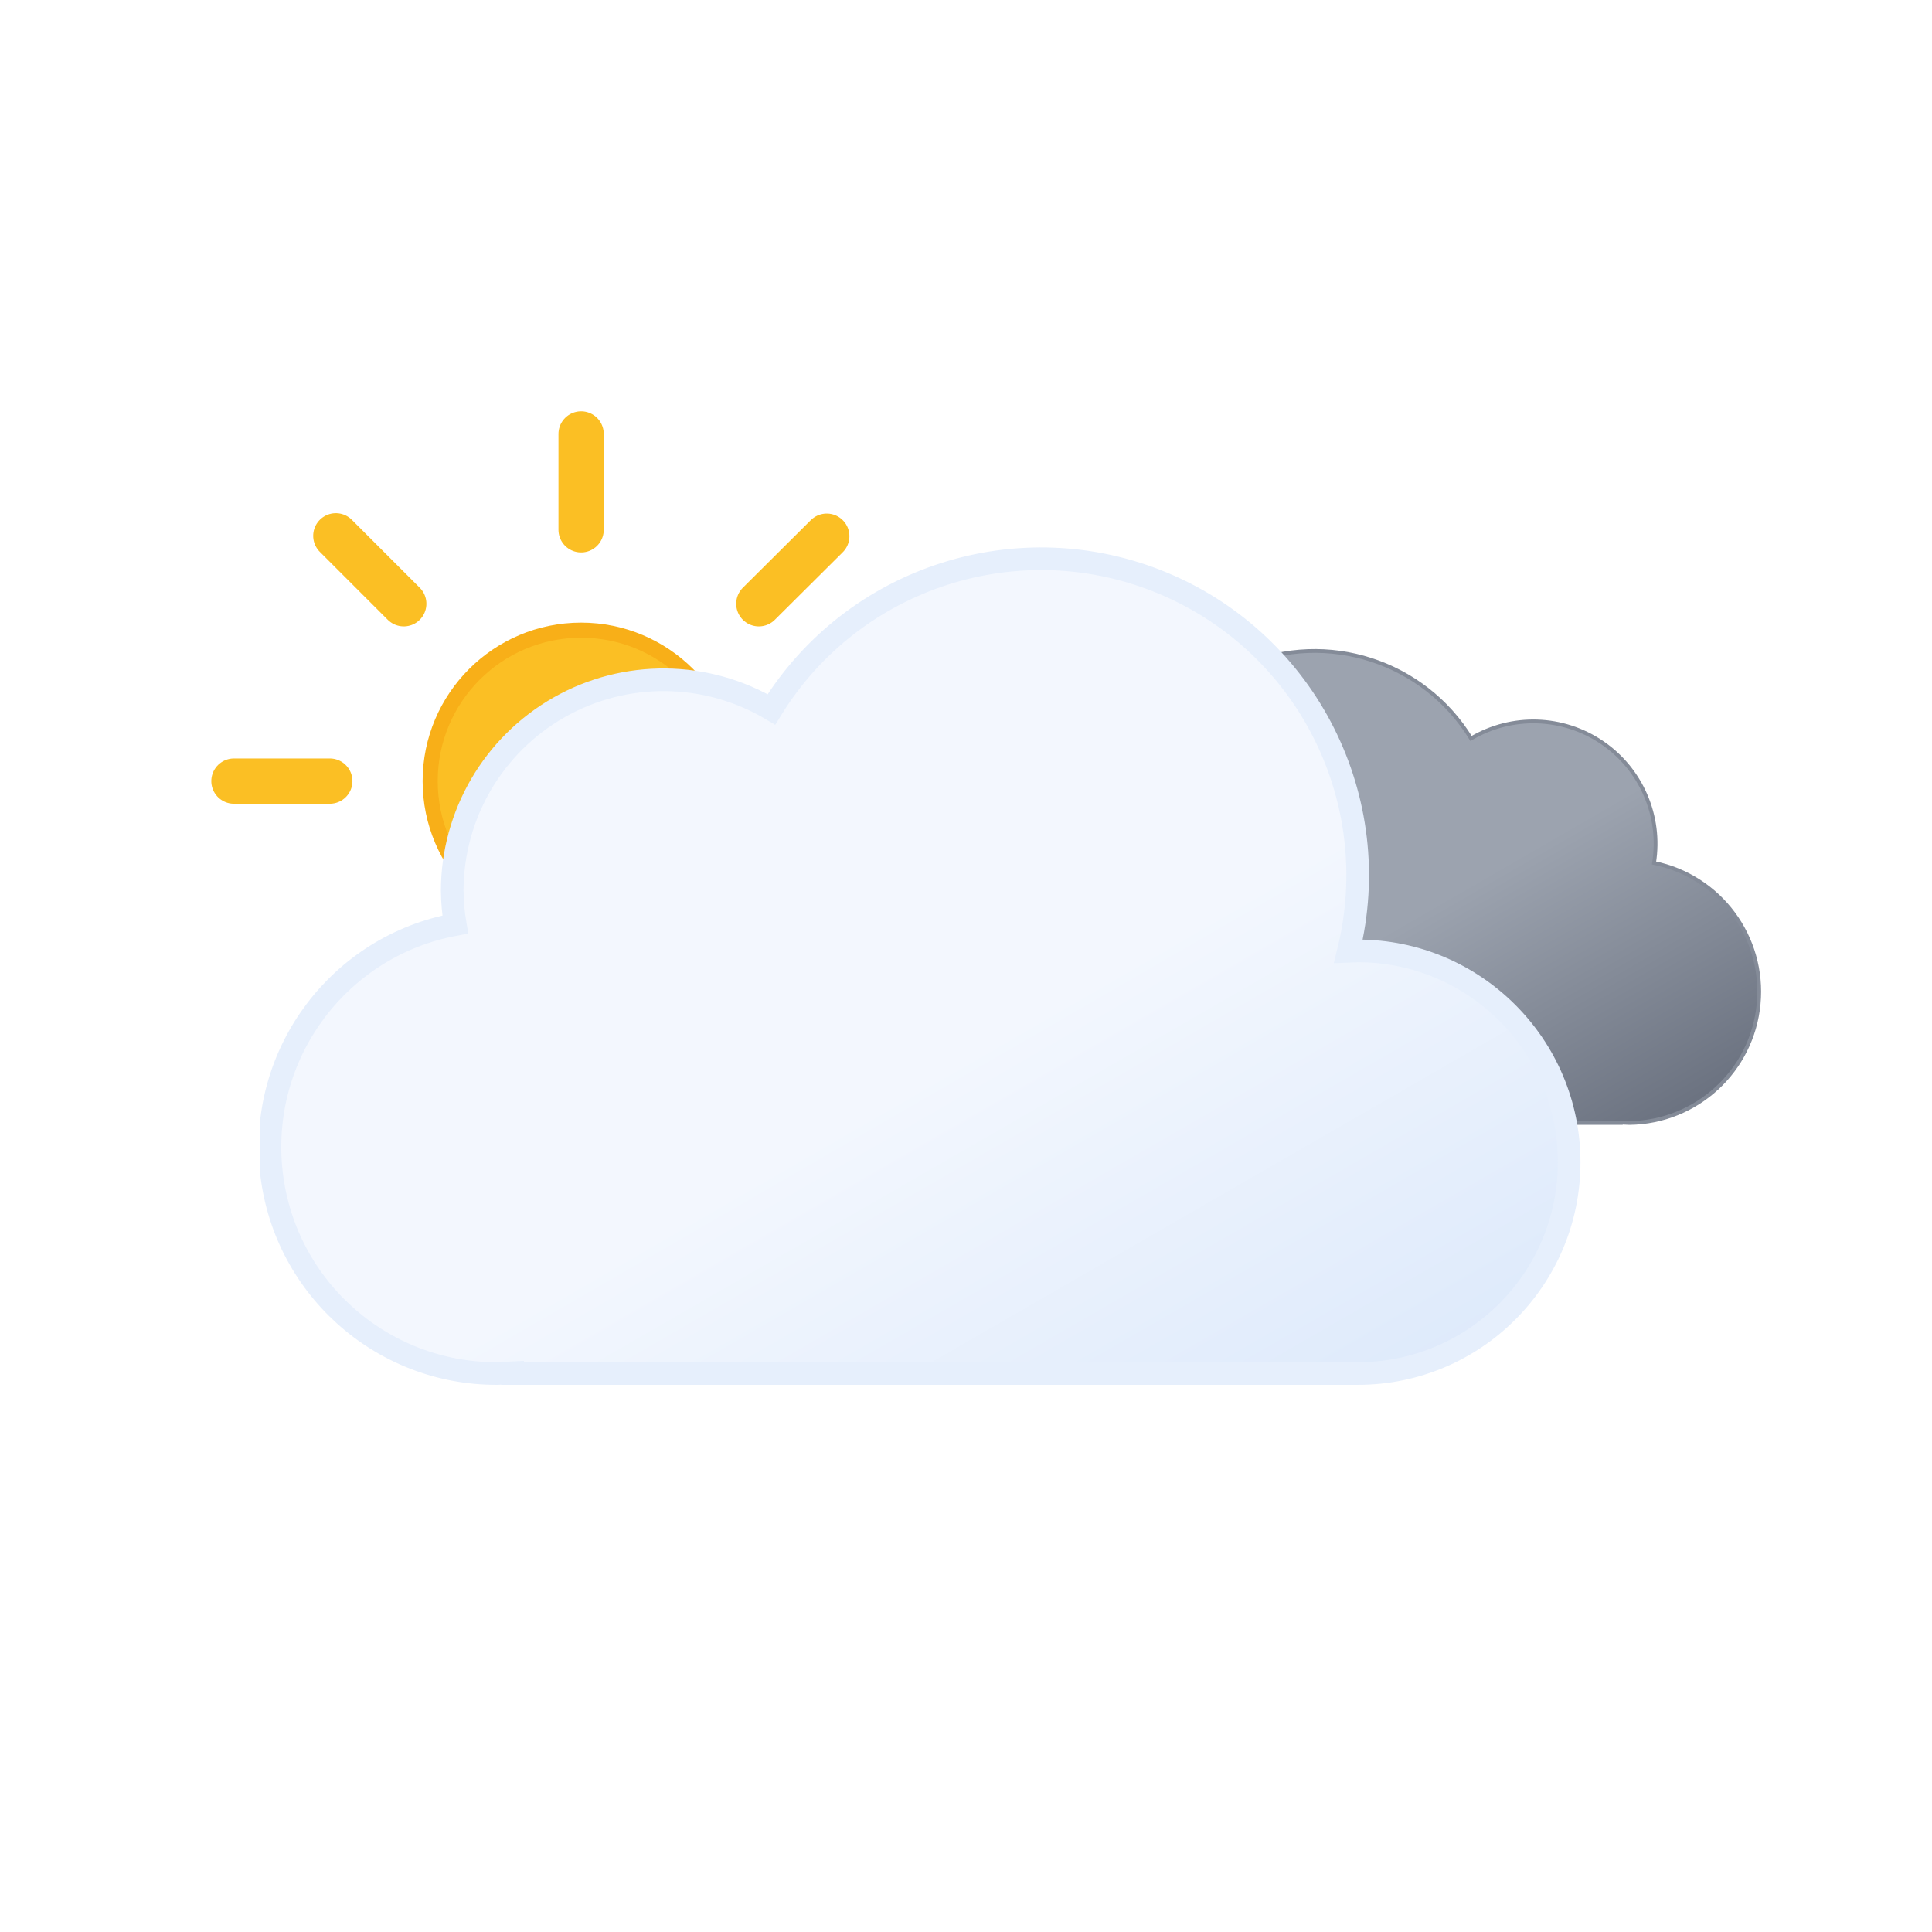
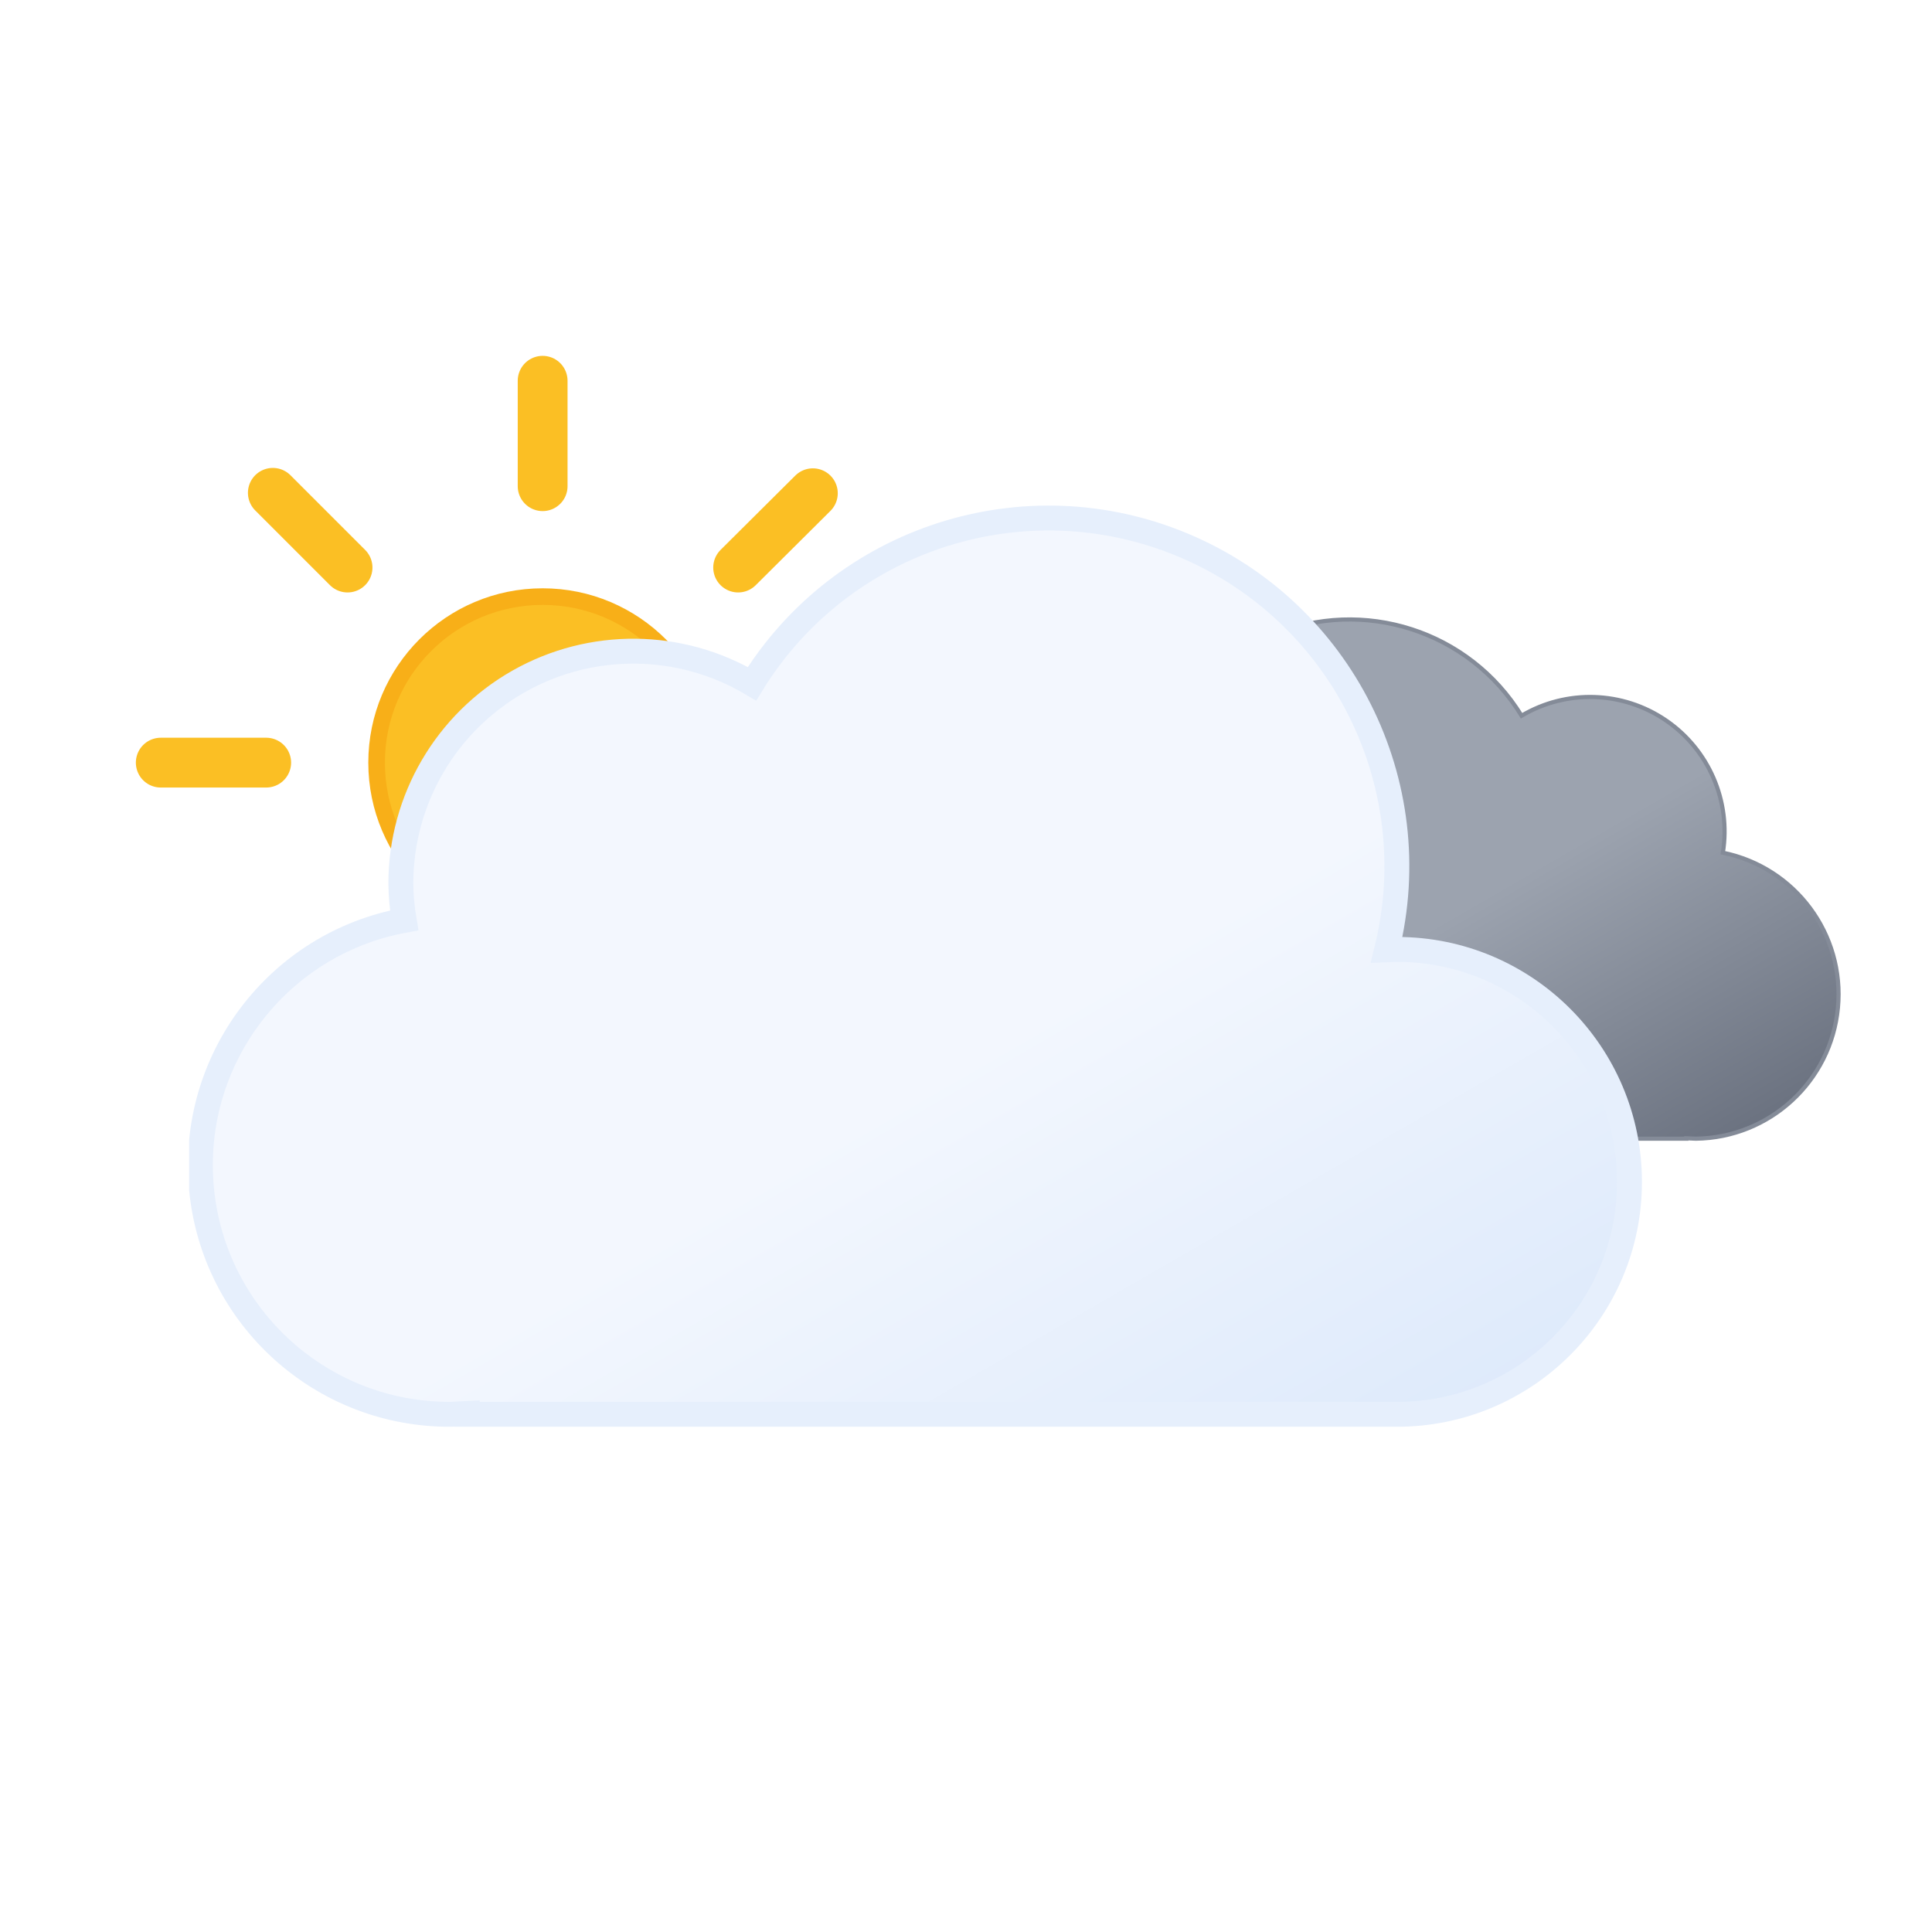
- <svg xmlns="http://www.w3.org/2000/svg" xmlns:xlink="http://www.w3.org/1999/xlink" viewBox="0 0 512 512">
+ <svg xmlns="http://www.w3.org/2000/svg" xmlns:xlink="http://www.w3.org/1999/xlink" viewBox="23.27 23.27 465.45 465.45">
  <defs>
    <symbol id="e" viewBox="0 0 196 196">
      <circle cx="98" cy="98" r="40" fill="url(#c)" stroke="#f8af18" stroke-miterlimit="10" stroke-width="4" />
      <path fill="none" stroke="#fbbf24" stroke-linecap="round" stroke-miterlimit="10" stroke-width="12" d="M98 31.4V6m0 184v-25.4M145.1 51l18-17.9M33 163l18-17.9M51 51 33 33m130.1 130.1-18-18M6 98h25.4M190 98h-25.4">
        <animateTransform additive="sum" attributeName="transform" dur="6s" repeatCount="indefinite" type="rotate" values="0 98 98; 45 98 98" />
      </path>
    </symbol>
    <symbol id="g" viewBox="0 0 200.3 126.1">
      <path fill="url(#b)" stroke="#848b98" stroke-miterlimit="10" d="M.5 93.2a32.4 32.4 0 0032.4 32.4h129.8v-.1l2.3.1a34.8 34.8 0 006.5-68.9 32.4 32.4 0 00-48.5-33 48.6 48.6 0 00-88.6 37.1h-1.5A32.4 32.4 0 00.5 93.1Z" />
    </symbol>
    <symbol id="h" viewBox="0 0 350 222">
      <path fill="url(#a)" stroke="#e6effc" stroke-miterlimit="10" stroke-width="6" d="m291 107-2.5.1A83.9 83.9 0 00135.6 43 56 56 0 0051 91a56.6 56.6 0 00.8 9A60 60 0 0063 219l4-.2v.2h224a56 56 0 000-112Z" />
    </symbol>
    <symbol id="f" overflow="visible" viewBox="0 0 398 222">
      <use xlink:href="#g" width="200.3" height="126.1" transform="translate(198 27)">
        <animateTransform additive="sum" attributeName="transform" dur="6s" repeatCount="indefinite" type="translate" values="-9 0; 9 0; -9 0" />
      </use>
      <use xlink:href="#h" width="350" height="222">
        <animateTransform additive="sum" attributeName="transform" dur="6s" repeatCount="indefinite" type="translate" values="-18 0; 18 0; -18 0" />
      </use>
    </symbol>
    <symbol id="d" overflow="visible" viewBox="0 0 410.8 258">
      <use xlink:href="#e" width="196" height="196" />
      <use xlink:href="#f" width="398" height="222" transform="translate(12.84 36)" />
    </symbol>
    <linearGradient id="a" x1="99.5" x2="232.6" y1="30.7" y2="261.4" gradientUnits="userSpaceOnUse">
      <stop offset="0" stop-color="#f3f7fe" />
      <stop offset=".5" stop-color="#f3f7fe" />
      <stop offset="1" stop-color="#deeafb" />
    </linearGradient>
    <linearGradient id="b" x1="52.7" x2="133.4" y1="9.6" y2="149.3" gradientUnits="userSpaceOnUse">
      <stop offset="0" stop-color="#9ca3af" />
      <stop offset=".5" stop-color="#9ca3af" />
      <stop offset="1" stop-color="#6b7280" />
    </linearGradient>
    <linearGradient id="c" x1="78" x2="118" y1="63.4" y2="132.7" gradientUnits="userSpaceOnUse">
      <stop offset="0" stop-color="#fbbf24" />
      <stop offset=".5" stop-color="#fbbf24" />
      <stop offset="1" stop-color="#f59e0b" />
    </linearGradient>
  </defs>
  <use xlink:href="#d" width="410.8" height="258" transform="translate(56 109)" />
</svg>
